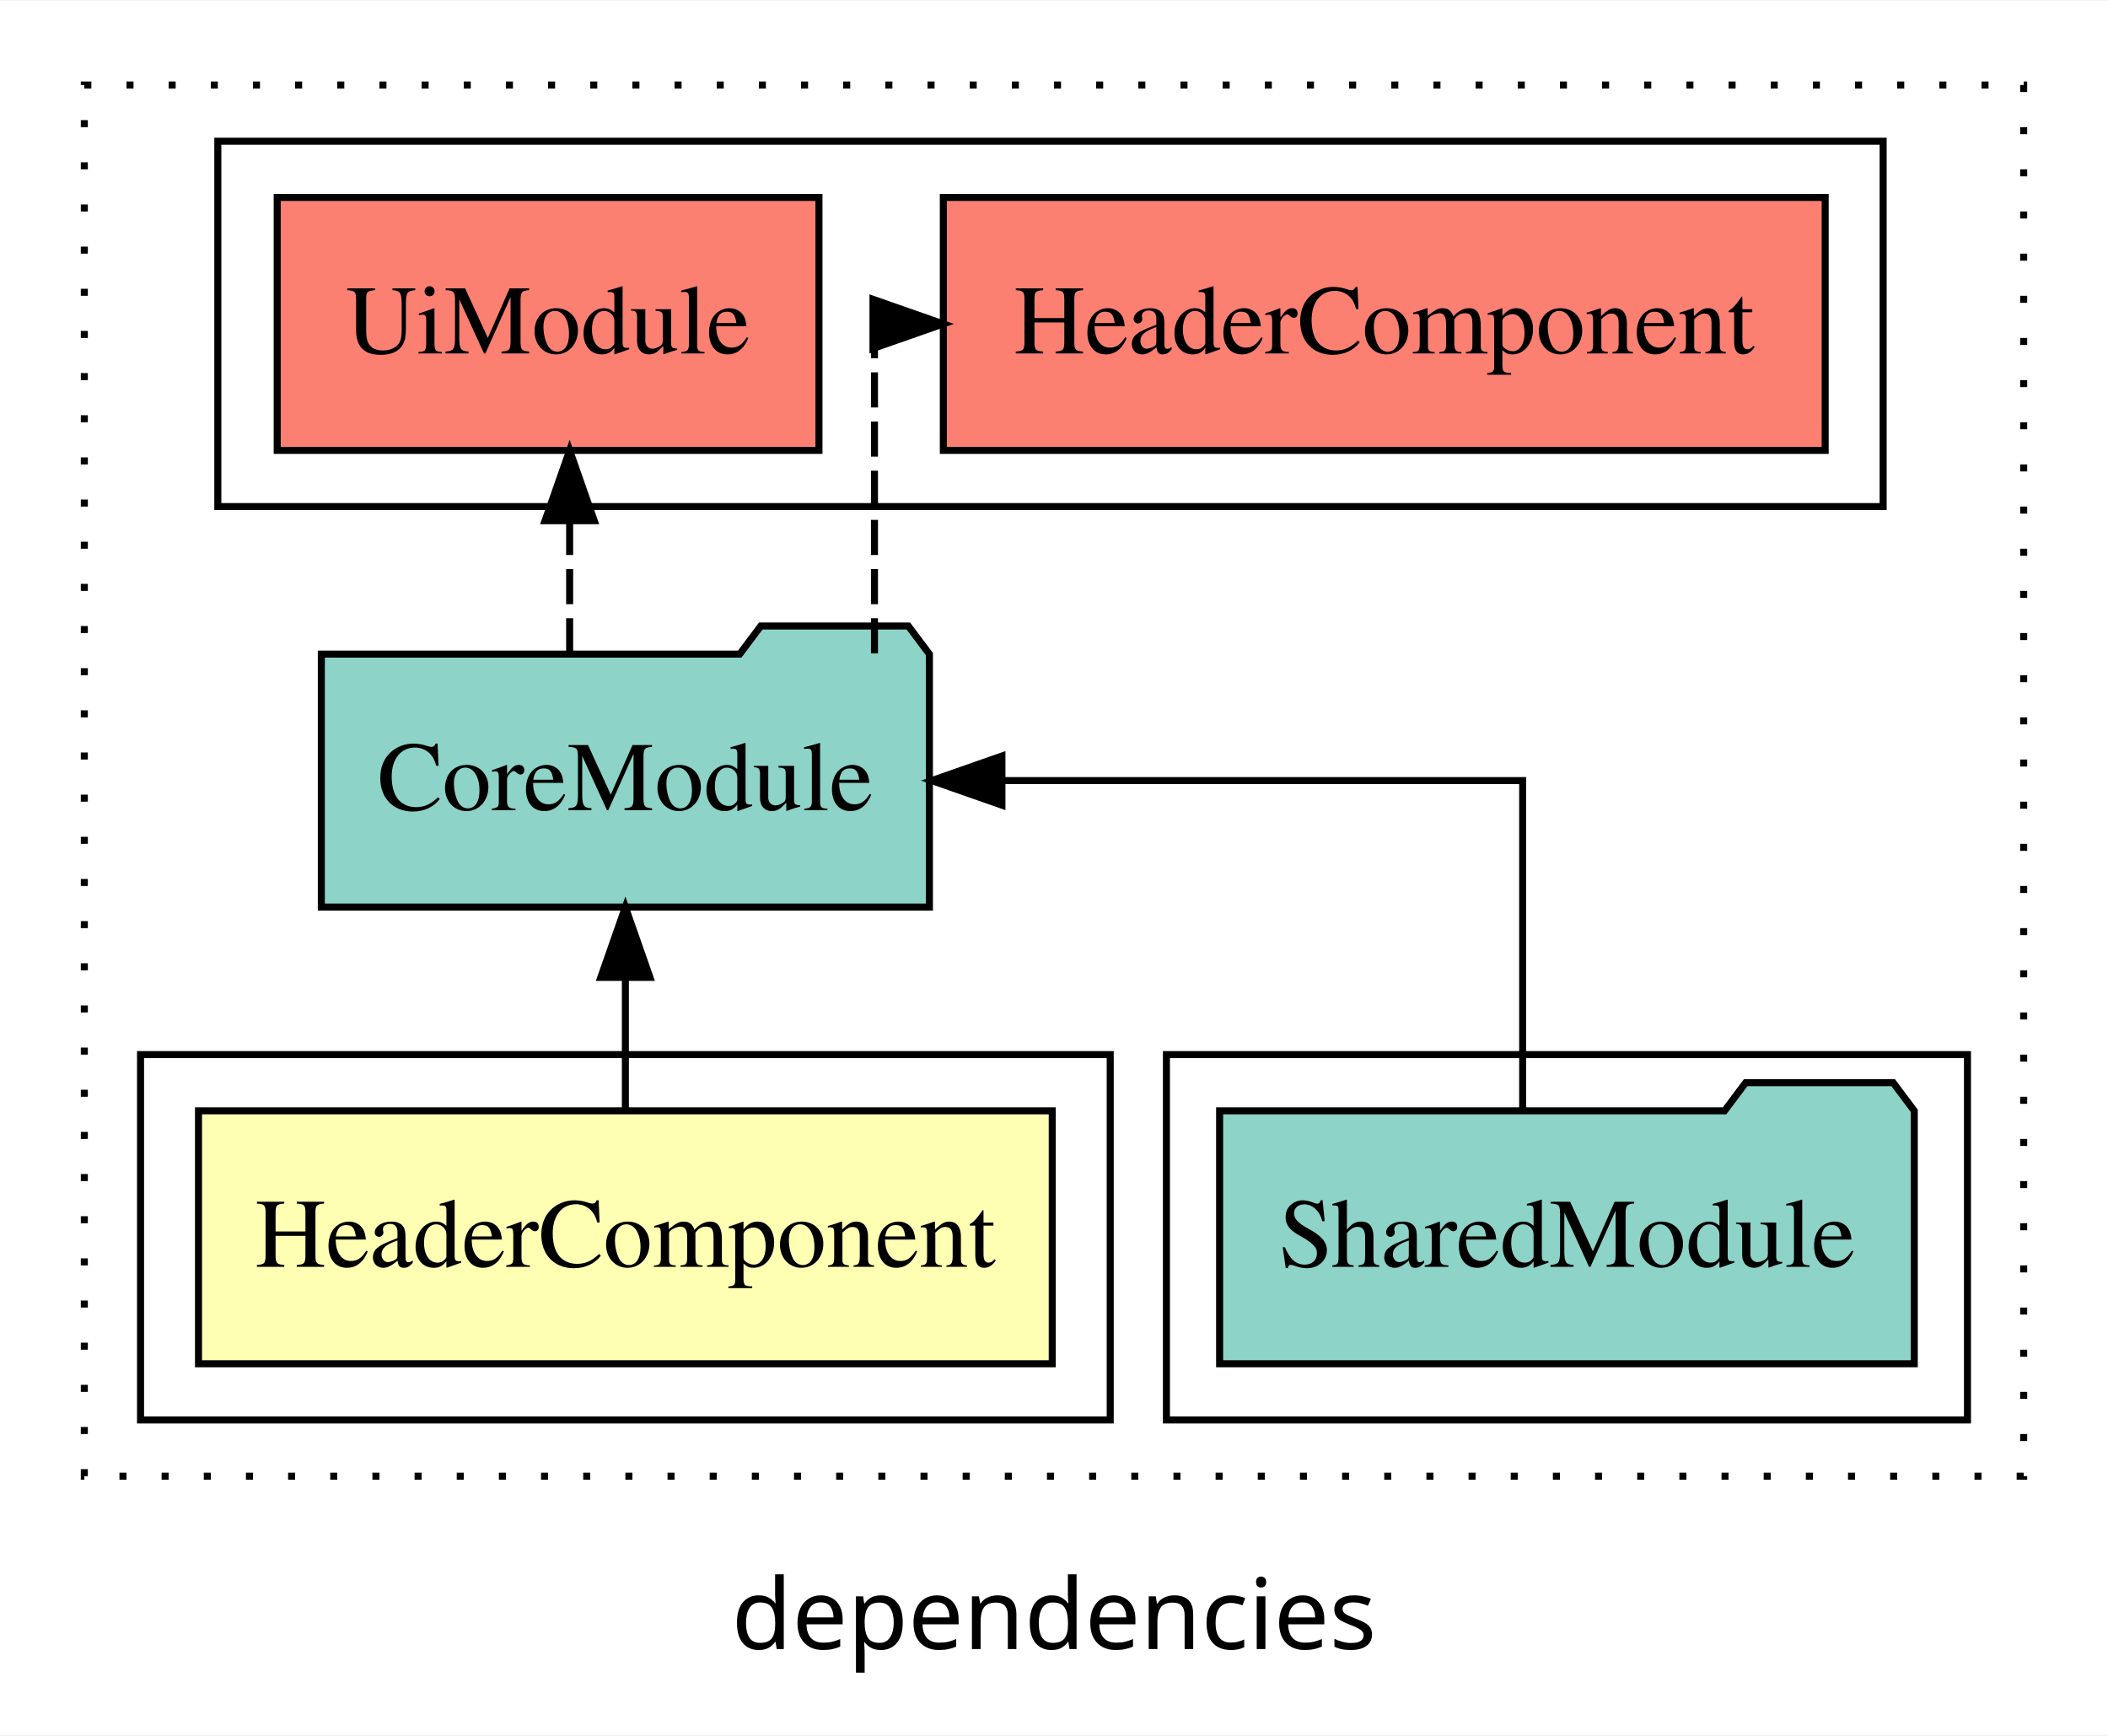
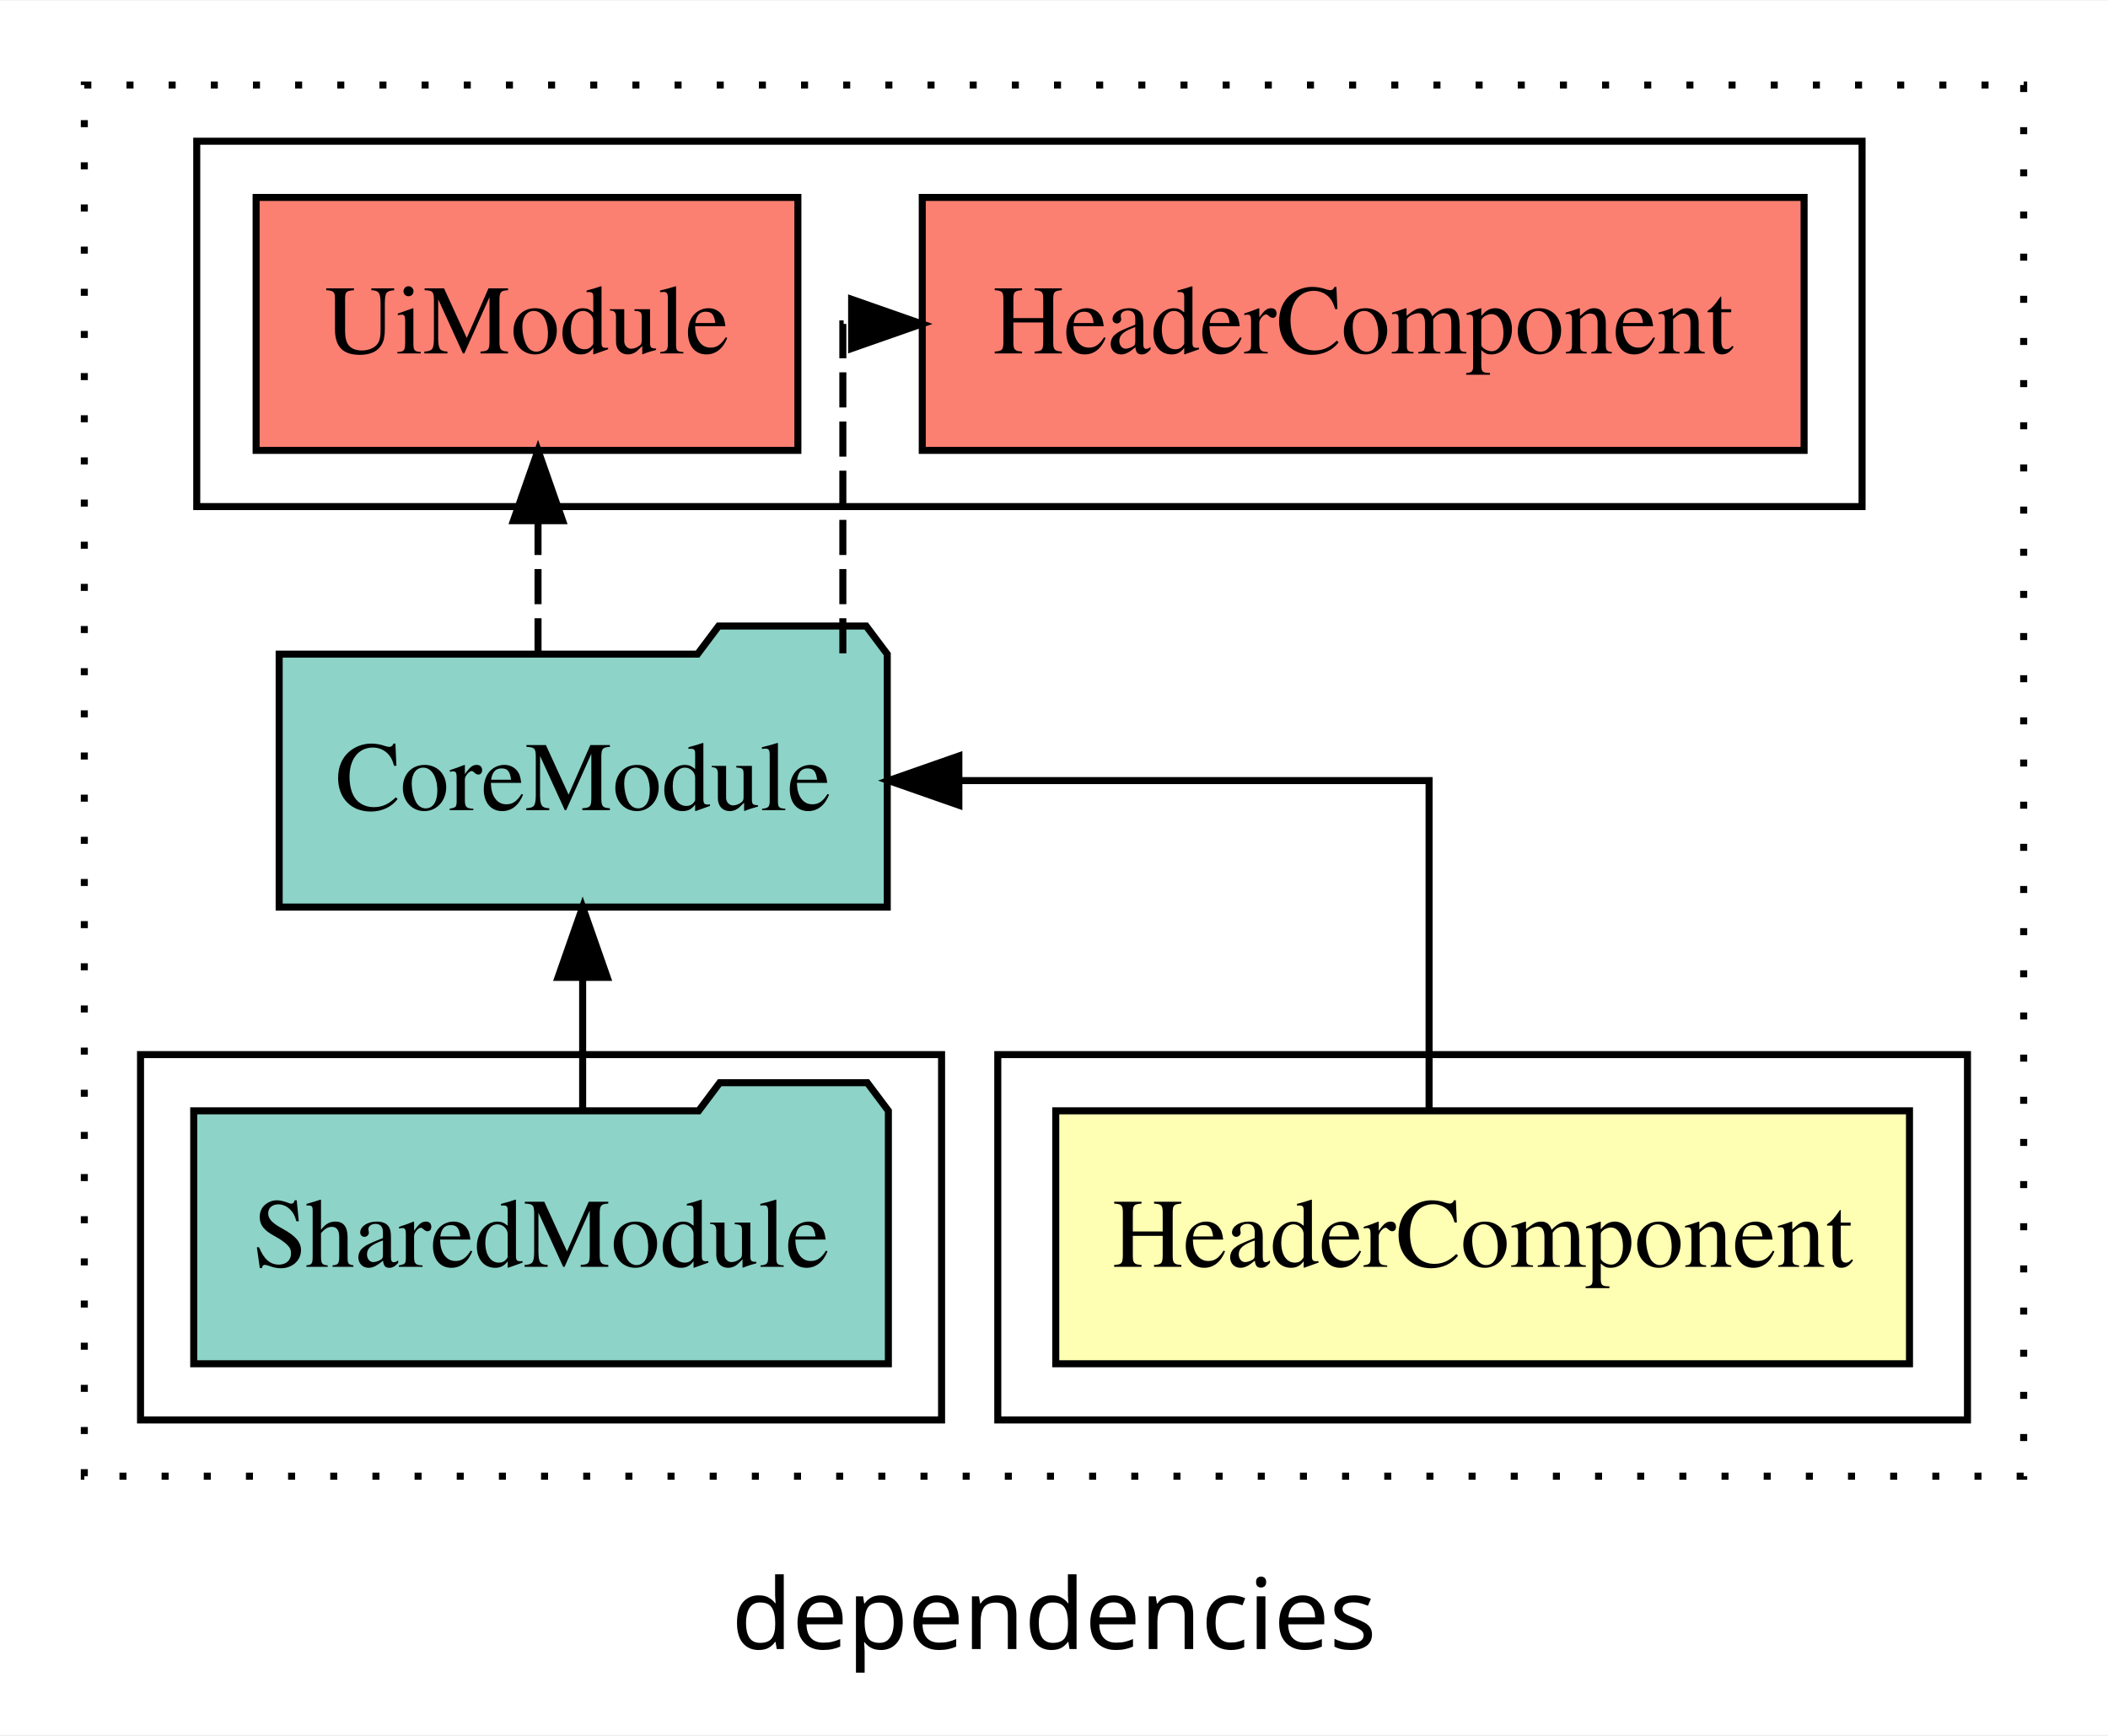
<svg xmlns="http://www.w3.org/2000/svg" width="300pt" height="247pt" viewBox="0.00 0.00 300.00 246.80">
  <g id="graph0" class="graph" transform="scale(1 1) rotate(0) translate(4 242.8)">
    <polygon fill="white" stroke="transparent" points="-4,4 -4,-242.8 296,-242.8 296,4 -4,4" />
    <text text-anchor="middle" x="146" y="-8.2" font-family="sans-serif" font-size="14.00">dependencies</text>
    <g id="clust1" class="cluster">
      <polygon fill="none" stroke="black" stroke-dasharray="1,5" points="8,-32.8 8,-230.8 284,-230.8 284,-32.8 8,-32.8" />
    </g>
-     <g id="clust5" class="cluster">
-       <polygon fill="none" stroke="black" points="27,-170.8 27,-222.8 264,-222.8 264,-170.8 27,-170.8" />
+     <g id="clust2" class="cluster">
+       <polygon fill="none" stroke="black" points="138,-40.8 138,-92.8 276,-92.8 276,-40.8 138,-40.8" />
    </g>
    <g id="clust4" class="cluster">
-       <polygon fill="none" stroke="black" points="162,-40.8 162,-92.8 276,-92.8 276,-40.8 162,-40.8" />
+       <polygon fill="none" stroke="black" points="16,-40.8 16,-92.8 130,-92.8 130,-40.8 16,-40.8" />
    </g>
-     <g id="clust2" class="cluster">
-       <polygon fill="none" stroke="black" points="16,-40.8 16,-92.8 154,-92.8 154,-40.8 16,-40.8" />
+     <g id="clust5" class="cluster">
+       <polygon fill="none" stroke="black" points="24,-170.8 24,-222.8 261,-222.8 261,-170.8 24,-170.8" />
    </g>
    <g id="node1" class="node">
-       <polygon fill="#ffffb3" stroke="black" points="145.75,-84.8 24.25,-84.8 24.25,-48.8 145.75,-48.8 145.75,-84.8" />
-       <text text-anchor="middle" x="85" y="-62.6" font-family="Times,serif" font-size="14.00">HeaderComponent</text>
+       <polygon fill="#ffffb3" stroke="black" points="267.75,-84.8 146.25,-84.8 146.25,-48.8 267.75,-48.8 267.75,-84.8" />
+       <text text-anchor="middle" x="207" y="-62.6" font-family="Times,serif" font-size="14.00">HeaderComponent</text>
    </g>
    <g id="node2" class="node">
-       <polygon fill="#8dd3c7" stroke="black" points="128.27,-149.8 125.27,-153.8 104.27,-153.8 101.27,-149.8 41.73,-149.8 41.73,-113.8 128.27,-113.8 128.27,-149.8" />
-       <text text-anchor="middle" x="85" y="-127.6" font-family="Times,serif" font-size="14.00">CoreModule</text>
+       <polygon fill="#8dd3c7" stroke="black" points="122.27,-149.8 119.27,-153.8 98.27,-153.8 95.27,-149.8 35.73,-149.8 35.73,-113.8 122.27,-113.8 122.27,-149.8" />
+       <text text-anchor="middle" x="79" y="-127.6" font-family="Times,serif" font-size="14.00">CoreModule</text>
    </g>
    <g id="edge1" class="edge">
-       <path fill="none" stroke="black" d="M85,-84.91C85,-84.91 85,-103.79 85,-103.79" />
-       <polygon fill="black" stroke="black" points="81.5,-103.79 85,-113.79 88.5,-103.79 81.5,-103.79" />
+       <path fill="none" stroke="black" d="M199.38,-84.91C199.38,-104.14 199.38,-131.8 199.38,-131.8 199.38,-131.8 132.46,-131.8 132.46,-131.8" />
+       <polygon fill="black" stroke="black" points="132.46,-128.3 122.46,-131.8 132.46,-135.3 132.46,-128.3" />
    </g>
    <g id="node4" class="node">
-       <polygon fill="#fb8072" stroke="black" points="255.75,-214.8 130.25,-214.8 130.25,-178.8 255.75,-178.8 255.75,-214.8" />
-       <text text-anchor="middle" x="193" y="-192.6" font-family="Times,serif" font-size="14.00">HeaderComponent </text>
+       <polygon fill="#fb8072" stroke="black" points="252.75,-214.8 127.25,-214.8 127.25,-178.8 252.75,-178.8 252.75,-214.8" />
+       <text text-anchor="middle" x="190" y="-192.6" font-family="Times,serif" font-size="14.00">HeaderComponent </text>
    </g>
    <g id="edge3" class="edge">
-       <path fill="none" stroke="black" stroke-dasharray="5,2" d="M120.45,-149.91C120.45,-169.14 120.45,-196.8 120.45,-196.8 120.45,-196.8 121.43,-196.8 121.43,-196.8" />
-       <polygon fill="black" stroke="black" points="120.24,-200.3 130.24,-196.8 120.24,-193.3 120.24,-200.3" />
+       <path fill="none" stroke="black" stroke-dasharray="5,2" d="M115.95,-149.91C115.95,-169.14 115.95,-196.8 115.95,-196.8 115.95,-196.8 117.2,-196.8 117.2,-196.8" />
+       <polygon fill="black" stroke="black" points="117.2,-200.3 127.2,-196.8 117.2,-193.3 117.2,-200.3" />
    </g>
    <g id="node5" class="node">
-       <polygon fill="#fb8072" stroke="black" points="112.55,-214.8 35.45,-214.8 35.45,-178.8 112.55,-178.8 112.55,-214.8" />
-       <text text-anchor="middle" x="74" y="-192.6" font-family="Times,serif" font-size="14.00">UiModule </text>
+       <polygon fill="#fb8072" stroke="black" points="109.55,-214.8 32.45,-214.8 32.45,-178.8 109.55,-178.8 109.55,-214.8" />
+       <text text-anchor="middle" x="71" y="-192.6" font-family="Times,serif" font-size="14.00">UiModule </text>
    </g>
    <g id="edge4" class="edge">
-       <path fill="none" stroke="black" stroke-dasharray="5,2" d="M77.07,-149.91C77.07,-149.91 77.07,-168.79 77.07,-168.79" />
-       <polygon fill="black" stroke="black" points="73.57,-168.79 77.07,-178.79 80.57,-168.79 73.57,-168.79" />
+       <path fill="none" stroke="black" stroke-dasharray="5,2" d="M72.57,-149.91C72.57,-149.91 72.57,-168.79 72.57,-168.79" />
+       <polygon fill="black" stroke="black" points="69.07,-168.79 72.57,-178.79 76.07,-168.79 69.07,-168.79" />
    </g>
    <g id="node3" class="node">
-       <polygon fill="#8dd3c7" stroke="black" points="268.43,-84.8 265.43,-88.8 244.43,-88.8 241.43,-84.8 169.57,-84.8 169.57,-48.8 268.43,-48.8 268.43,-84.8" />
-       <text text-anchor="middle" x="219" y="-62.6" font-family="Times,serif" font-size="14.00">SharedModule</text>
+       <polygon fill="#8dd3c7" stroke="black" points="122.43,-84.8 119.43,-88.8 98.43,-88.8 95.43,-84.8 23.57,-84.8 23.57,-48.8 122.43,-48.8 122.43,-84.8" />
+       <text text-anchor="middle" x="73" y="-62.6" font-family="Times,serif" font-size="14.00">SharedModule</text>
    </g>
    <g id="edge2" class="edge">
-       <path fill="none" stroke="black" d="M212.7,-84.91C212.7,-104.14 212.7,-131.8 212.7,-131.8 212.7,-131.8 138.59,-131.8 138.59,-131.8" />
-       <polygon fill="black" stroke="black" points="138.59,-128.3 128.59,-131.8 138.59,-135.3 138.59,-128.3" />
+       <path fill="none" stroke="black" d="M78.92,-84.91C78.92,-84.91 78.92,-103.79 78.92,-103.79" />
+       <polygon fill="black" stroke="black" points="75.42,-103.79 78.92,-113.79 82.42,-103.79 75.42,-103.79" />
    </g>
  </g>
</svg>
